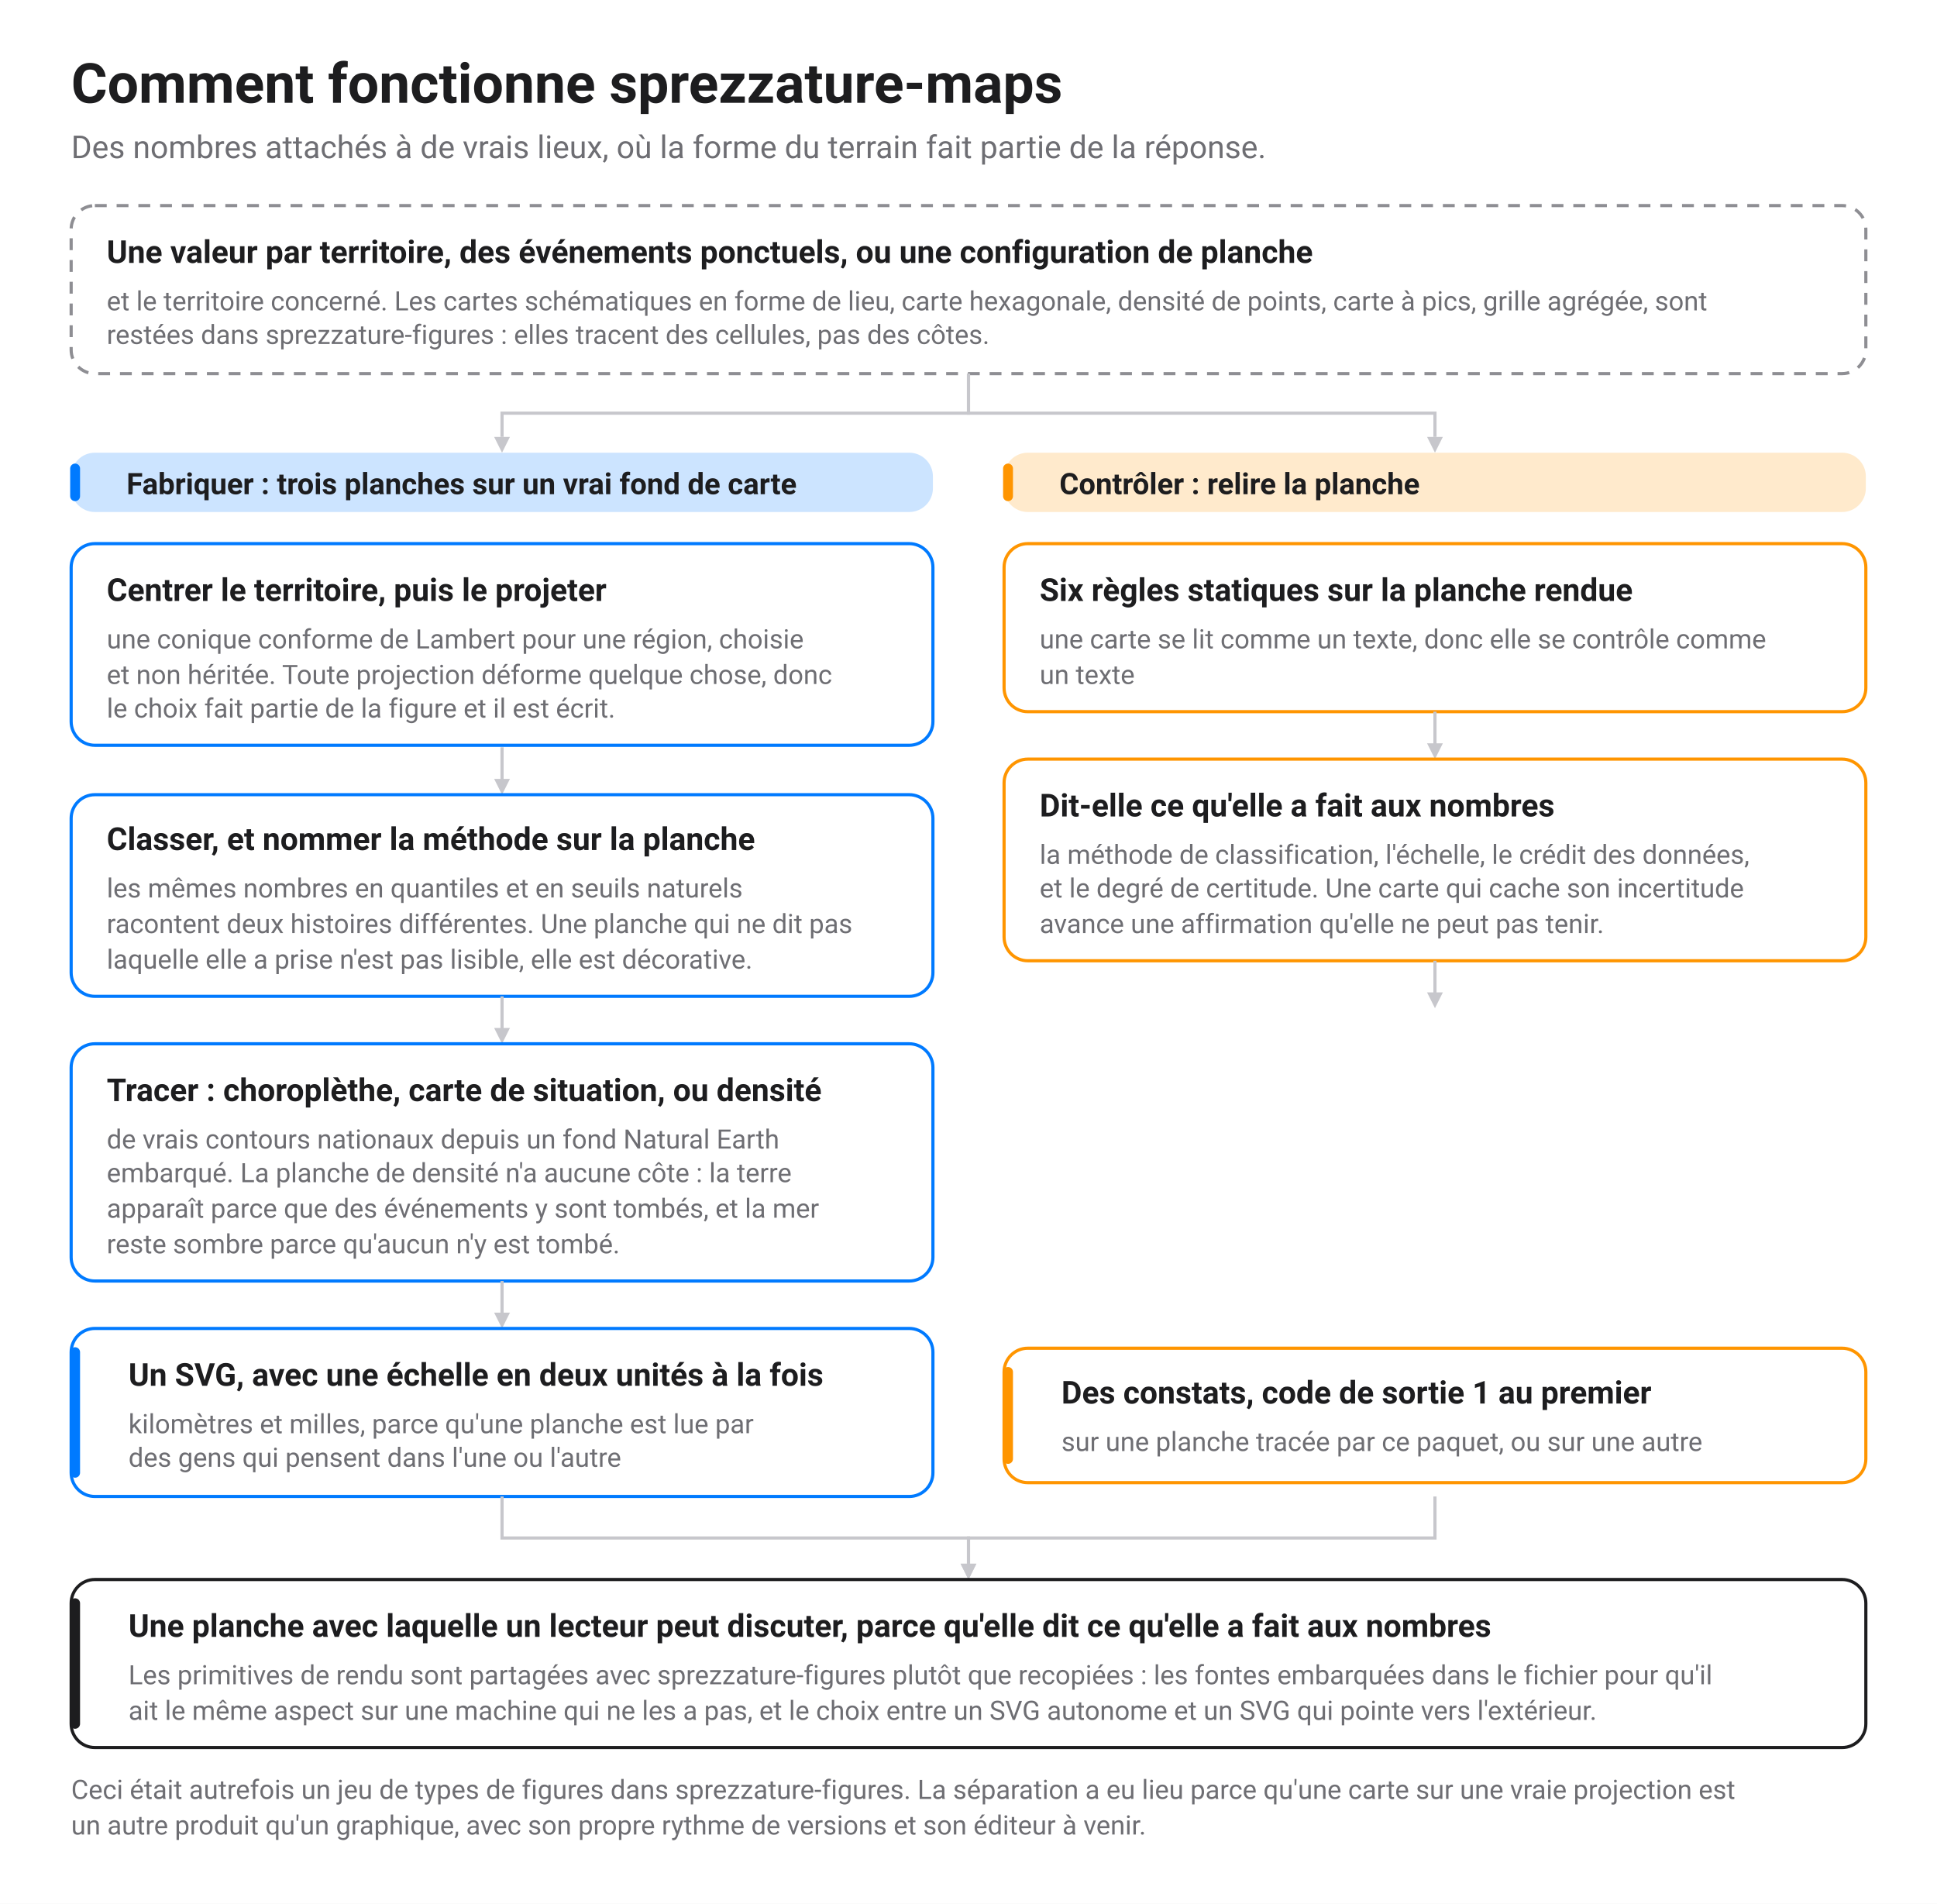
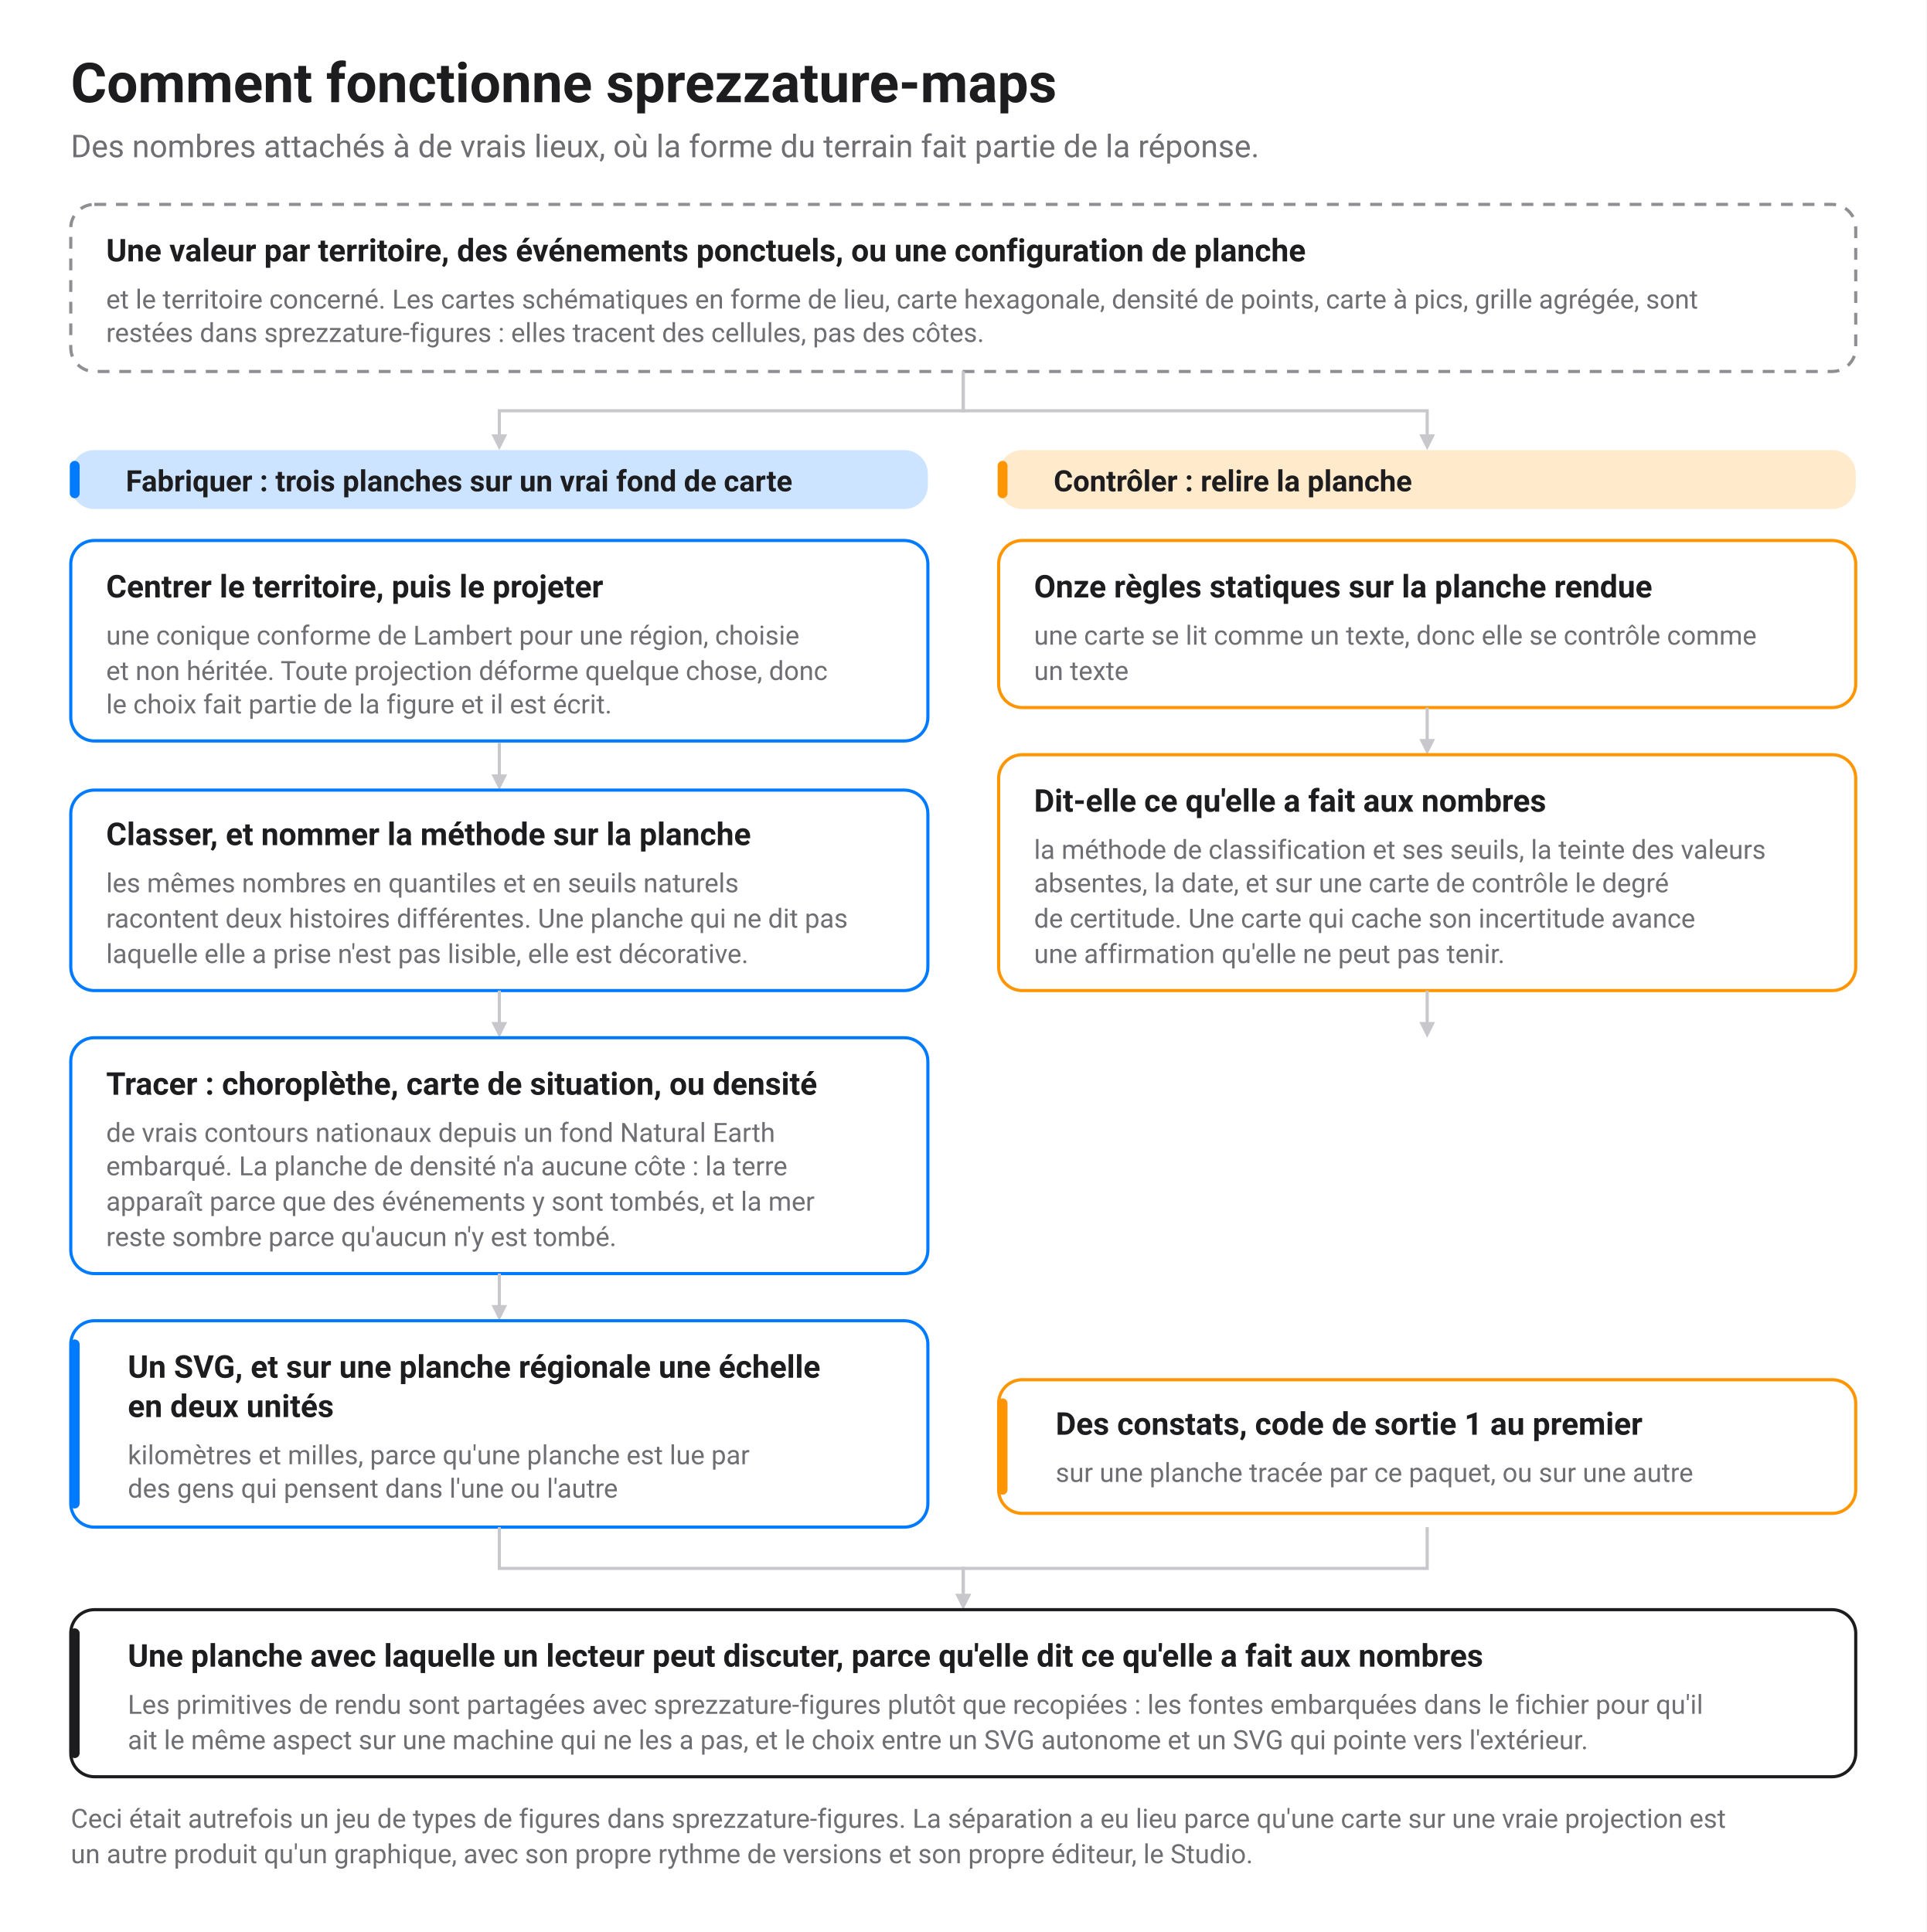
- <svg xmlns="http://www.w3.org/2000/svg" width="980" height="963" viewBox="0 0 980 963" font-family="Roboto, Helvetica Neue, Helvetica, Arial, sans-serif" role="img" aria-labelledby="maps-hiw-title maps-hiw-desc">
+ <svg xmlns="http://www.w3.org/2000/svg" width="980" height="983" viewBox="0 0 980 983" font-family="Roboto, Helvetica Neue, Helvetica, Arial, sans-serif" role="img" aria-labelledby="maps-hiw-title maps-hiw-desc">
  <style>@media (prefers-color-scheme: dark){rect[fill="#FFFFFF"]{fill:#141416;}rect.paper{fill:#0B0B0C;}[fill="#1D1D1F"]{fill:#F2F2F7;}[fill="#6E6E73"]{fill:#9C9CA3;}[stroke="#1D1D1F"]{stroke:#F2F2F7;}[stroke="#C7C7CC"]{stroke:#5A5A5E;}[fill="#C7C7CC"]{fill:#5A5A5E;}rect[fill="#CCE4FF"]{fill:#082646;}rect[fill="#FFEACC"]{fill:#462C09;}}</style>
-   <rect class="paper" width="980" height="963" fill="#FFFFFF" />
+   <rect class="paper" width="980" height="983" fill="#FFFFFF" />
  <text x="36" y="52" font-size="28" font-weight="700" fill="#1D1D1F">Comment fonctionne sprezzature-maps</text>
  <text x="36" y="80" font-size="16" font-weight="400" fill="#6E6E73">Des nombres attachés à de vrais lieux, où la forme du terrain fait partie de la réponse.</text>
  <rect x="36" y="104" width="908" height="85" rx="12" fill="#FFFFFF" stroke="#8E8E93" stroke-width="1.6" stroke-dasharray="6 5" />
  <text x="54" y="133" font-size="16" font-weight="600" fill="#1D1D1F">Une valeur par territoire, des événements ponctuels, ou une configuration de planche</text>
  <text x="54" y="157" font-size="13.5" font-weight="400" fill="#6E6E73">et le territoire concerné. Les cartes schématiques en forme de lieu, carte hexagonale, densité de points, carte à pics, grille agrégée, sont</text>
  <text x="54" y="174" font-size="13.5" font-weight="400" fill="#6E6E73">restées dans sprezzature-figures : elles tracent des cellules, pas des côtes.</text>
  <path d="M490,189 V209 H254 V221" stroke="#C7C7CC" stroke-width="1.6" fill="none" />
  <path d="M250,221 L254,229 L258,221" fill="#C7C7CC" />
  <path d="M490,189 V209 H726 V221" stroke="#C7C7CC" stroke-width="1.6" fill="none" />
  <path d="M722,221 L726,229 L730,221" fill="#C7C7CC" />
  <rect x="36" y="229" width="436" height="30" rx="12" fill="#CCE4FF" />
  <path d="M38,237 v14" stroke="#007AFF" stroke-width="5" stroke-linecap="round" fill="none" />
  <text x="64" y="250" font-size="15" font-weight="700" fill="#1D1D1F">Fabriquer : trois planches sur un vrai fond de carte</text>
  <rect x="36" y="275" width="436" height="102" rx="12" fill="#FFFFFF" stroke="#007AFF" stroke-width="1.6" />
  <text x="54" y="304" font-size="16" font-weight="600" fill="#1D1D1F">Centrer le territoire, puis le projeter</text>
  <text x="54" y="328" font-size="13.5" font-weight="400" fill="#6E6E73">une conique conforme de Lambert pour une région, choisie</text>
  <text x="54" y="346" font-size="13.5" font-weight="400" fill="#6E6E73">et non héritée. Toute projection déforme quelque chose, donc</text>
  <text x="54" y="363" font-size="13.5" font-weight="400" fill="#6E6E73">le choix fait partie de la figure et il est écrit.</text>
  <path d="M254,378 v17" stroke="#C7C7CC" stroke-width="1.6" fill="none" />
  <path d="M250,394 L254,402 L258,394" fill="#C7C7CC" />
  <rect x="36" y="402" width="436" height="102" rx="12" fill="#FFFFFF" stroke="#007AFF" stroke-width="1.6" />
  <text x="54" y="430" font-size="16" font-weight="600" fill="#1D1D1F">Classer, et nommer la méthode sur la planche</text>
  <text x="54" y="454" font-size="13.5" font-weight="400" fill="#6E6E73">les mêmes nombres en quantiles et en seuils naturels</text>
  <text x="54" y="472" font-size="13.5" font-weight="400" fill="#6E6E73">racontent deux histoires différentes. Une planche qui ne dit pas</text>
  <text x="54" y="490" font-size="13.5" font-weight="400" fill="#6E6E73">laquelle elle a prise n'est pas lisible, elle est décorative.</text>
  <path d="M254,504 v17" stroke="#C7C7CC" stroke-width="1.6" fill="none" />
  <path d="M250,520 L254,528 L258,520" fill="#C7C7CC" />
  <rect x="36" y="528" width="436" height="120" rx="12" fill="#FFFFFF" stroke="#007AFF" stroke-width="1.6" />
  <text x="54" y="557" font-size="16" font-weight="600" fill="#1D1D1F">Tracer : choroplèthe, carte de situation, ou densité</text>
  <text x="54" y="581" font-size="13.5" font-weight="400" fill="#6E6E73">de vrais contours nationaux depuis un fond Natural Earth</text>
  <text x="54" y="598" font-size="13.5" font-weight="400" fill="#6E6E73">embarqué. La planche de densité n'a aucune côte : la terre</text>
  <text x="54" y="616" font-size="13.5" font-weight="400" fill="#6E6E73">apparaît parce que des événements y sont tombés, et la mer</text>
  <text x="54" y="634" font-size="13.5" font-weight="400" fill="#6E6E73">reste sombre parce qu'aucun n'y est tombé.</text>
  <path d="M254,648 v17" stroke="#C7C7CC" stroke-width="1.6" fill="none" />
  <path d="M250,664 L254,672 L258,664" fill="#C7C7CC" />
-   <rect x="36" y="672" width="436" height="85" rx="12" fill="#FFFFFF" stroke="#007AFF" stroke-width="1.6" />
-   <path d="M38,684 v61" stroke="#007AFF" stroke-width="5" stroke-linecap="round" fill="none" />
-   <text x="65" y="701" font-size="16" font-weight="600" fill="#1D1D1F">Un SVG, avec une échelle en deux unités à la fois</text>
-   <text x="65" y="725" font-size="13.5" font-weight="400" fill="#6E6E73">kilomètres et milles, parce qu'une planche est lue par</text>
-   <text x="65" y="742" font-size="13.5" font-weight="400" fill="#6E6E73">des gens qui pensent dans l'une ou l'autre</text>
+   <rect x="36" y="672" width="436" height="105" rx="12" fill="#FFFFFF" stroke="#007AFF" stroke-width="1.6" />
+   <path d="M38,684 v81" stroke="#007AFF" stroke-width="5" stroke-linecap="round" fill="none" />
+   <text x="65" y="701" font-size="16" font-weight="600" fill="#1D1D1F">Un SVG, et sur une planche régionale une échelle</text>
+   <text x="65" y="721" font-size="16" font-weight="600" fill="#1D1D1F">en deux unités</text>
+   <text x="65" y="745" font-size="13.5" font-weight="400" fill="#6E6E73">kilomètres et milles, parce qu'une planche est lue par</text>
+   <text x="65" y="762" font-size="13.5" font-weight="400" fill="#6E6E73">des gens qui pensent dans l'une ou l'autre</text>
  <rect x="508" y="229" width="436" height="30" rx="12" fill="#FFEACC" />
  <path d="M510,237 v14" stroke="#FF9500" stroke-width="5" stroke-linecap="round" fill="none" />
  <text x="536" y="250" font-size="15" font-weight="700" fill="#1D1D1F">Contrôler : relire la planche</text>
  <rect x="508" y="275" width="436" height="85" rx="12" fill="#FFFFFF" stroke="#FF9500" stroke-width="1.6" />
-   <text x="526" y="304" font-size="16" font-weight="600" fill="#1D1D1F">Six règles statiques sur la planche rendue</text>
+   <text x="526" y="304" font-size="16" font-weight="600" fill="#1D1D1F">Onze règles statiques sur la planche rendue</text>
  <text x="526" y="328" font-size="13.5" font-weight="400" fill="#6E6E73">une carte se lit comme un texte, donc elle se contrôle comme</text>
  <text x="526" y="346" font-size="13.5" font-weight="400" fill="#6E6E73">un texte</text>
  <path d="M726,360 v17" stroke="#C7C7CC" stroke-width="1.6" fill="none" />
  <path d="M722,376 L726,384 L730,376" fill="#C7C7CC" />
-   <rect x="508" y="384" width="436" height="102" rx="12" fill="#FFFFFF" stroke="#FF9500" stroke-width="1.6" />
+   <rect x="508" y="384" width="436" height="120" rx="12" fill="#FFFFFF" stroke="#FF9500" stroke-width="1.6" />
  <text x="526" y="413" font-size="16" font-weight="600" fill="#1D1D1F">Dit-elle ce qu'elle a fait aux nombres</text>
-   <text x="526" y="437" font-size="13.5" font-weight="400" fill="#6E6E73">la méthode de classification, l'échelle, le crédit des données,</text>
-   <text x="526" y="454" font-size="13.5" font-weight="400" fill="#6E6E73">et le degré de certitude. Une carte qui cache son incertitude</text>
-   <text x="526" y="472" font-size="13.5" font-weight="400" fill="#6E6E73">avance une affirmation qu'elle ne peut pas tenir.</text>
-   <path d="M726,486 v17" stroke="#C7C7CC" stroke-width="1.6" fill="none" />
-   <path d="M722,502 L726,510 L730,502" fill="#C7C7CC" />
-   <rect x="508" y="682" width="436" height="68" rx="12" fill="#FFFFFF" stroke="#FF9500" stroke-width="1.6" />
-   <path d="M510,694 v44" stroke="#FF9500" stroke-width="5" stroke-linecap="round" fill="none" />
-   <text x="537" y="710" font-size="16" font-weight="600" fill="#1D1D1F">Des constats, code de sortie 1 au premier</text>
-   <text x="537" y="734" font-size="13.5" font-weight="400" fill="#6E6E73">sur une planche tracée par ce paquet, ou sur une autre</text>
-   <path d="M254,757 V778 H490 V791" stroke="#C7C7CC" stroke-width="1.6" fill="none" />
-   <path d="M486,791 L490,799 L494,791" fill="#C7C7CC" />
-   <path d="M726,757 V778 H490 V791" stroke="#C7C7CC" stroke-width="1.6" fill="none" />
-   <path d="M486,791 L490,799 L494,791" fill="#C7C7CC" />
-   <rect x="36" y="799" width="908" height="85" rx="12" fill="#FFFFFF" stroke="#1D1D1F" stroke-width="1.6" />
-   <path d="M38,811 v61" stroke="#1D1D1F" stroke-width="5" stroke-linecap="round" fill="none" />
-   <text x="65" y="828" font-size="16" font-weight="600" fill="#1D1D1F">Une planche avec laquelle un lecteur peut discuter, parce qu'elle dit ce qu'elle a fait aux nombres</text>
-   <text x="65" y="852" font-size="13.5" font-weight="400" fill="#6E6E73">Les primitives de rendu sont partagées avec sprezzature-figures plutôt que recopiées : les fontes embarquées dans le fichier pour qu'il</text>
-   <text x="65" y="870" font-size="13.5" font-weight="400" fill="#6E6E73">ait le même aspect sur une machine qui ne les a pas, et le choix entre un SVG autonome et un SVG qui pointe vers l'extérieur.</text>
-   <text x="36" y="910" font-size="13.5" font-weight="400" fill="#6E6E73">Ceci était autrefois un jeu de types de figures dans sprezzature-figures. La séparation a eu lieu parce qu'une carte sur une vraie projection est</text>
-   <text x="36" y="928" font-size="13.5" font-weight="400" fill="#6E6E73">un autre produit qu'un graphique, avec son propre rythme de versions et son éditeur à venir.</text>
+   <text x="526" y="437" font-size="13.5" font-weight="400" fill="#6E6E73">la méthode de classification et ses seuils, la teinte des valeurs</text>
+   <text x="526" y="454" font-size="13.5" font-weight="400" fill="#6E6E73">absentes, la date, et sur une carte de contrôle le degré</text>
+   <text x="526" y="472" font-size="13.5" font-weight="400" fill="#6E6E73">de certitude. Une carte qui cache son incertitude avance</text>
+   <text x="526" y="490" font-size="13.5" font-weight="400" fill="#6E6E73">une affirmation qu'elle ne peut pas tenir.</text>
+   <path d="M726,504 v17" stroke="#C7C7CC" stroke-width="1.6" fill="none" />
+   <path d="M722,520 L726,528 L730,520" fill="#C7C7CC" />
+   <rect x="508" y="702" width="436" height="68" rx="12" fill="#FFFFFF" stroke="#FF9500" stroke-width="1.6" />
+   <path d="M510,714 v44" stroke="#FF9500" stroke-width="5" stroke-linecap="round" fill="none" />
+   <text x="537" y="730" font-size="16" font-weight="600" fill="#1D1D1F">Des constats, code de sortie 1 au premier</text>
+   <text x="537" y="754" font-size="13.5" font-weight="400" fill="#6E6E73">sur une planche tracée par ce paquet, ou sur une autre</text>
+   <path d="M254,777 V798 H490 V811" stroke="#C7C7CC" stroke-width="1.6" fill="none" />
+   <path d="M486,811 L490,819 L494,811" fill="#C7C7CC" />
+   <path d="M726,777 V798 H490 V811" stroke="#C7C7CC" stroke-width="1.6" fill="none" />
+   <path d="M486,811 L490,819 L494,811" fill="#C7C7CC" />
+   <rect x="36" y="819" width="908" height="85" rx="12" fill="#FFFFFF" stroke="#1D1D1F" stroke-width="1.6" />
+   <path d="M38,831 v61" stroke="#1D1D1F" stroke-width="5" stroke-linecap="round" fill="none" />
+   <text x="65" y="848" font-size="16" font-weight="600" fill="#1D1D1F">Une planche avec laquelle un lecteur peut discuter, parce qu'elle dit ce qu'elle a fait aux nombres</text>
+   <text x="65" y="872" font-size="13.5" font-weight="400" fill="#6E6E73">Les primitives de rendu sont partagées avec sprezzature-figures plutôt que recopiées : les fontes embarquées dans le fichier pour qu'il</text>
+   <text x="65" y="890" font-size="13.5" font-weight="400" fill="#6E6E73">ait le même aspect sur une machine qui ne les a pas, et le choix entre un SVG autonome et un SVG qui pointe vers l'extérieur.</text>
+   <text x="36" y="930" font-size="13.5" font-weight="400" fill="#6E6E73">Ceci était autrefois un jeu de types de figures dans sprezzature-figures. La séparation a eu lieu parce qu'une carte sur une vraie projection est</text>
+   <text x="36" y="948" font-size="13.5" font-weight="400" fill="#6E6E73">un autre produit qu'un graphique, avec son propre rythme de versions et son propre éditeur, le Studio.</text>
</svg>
